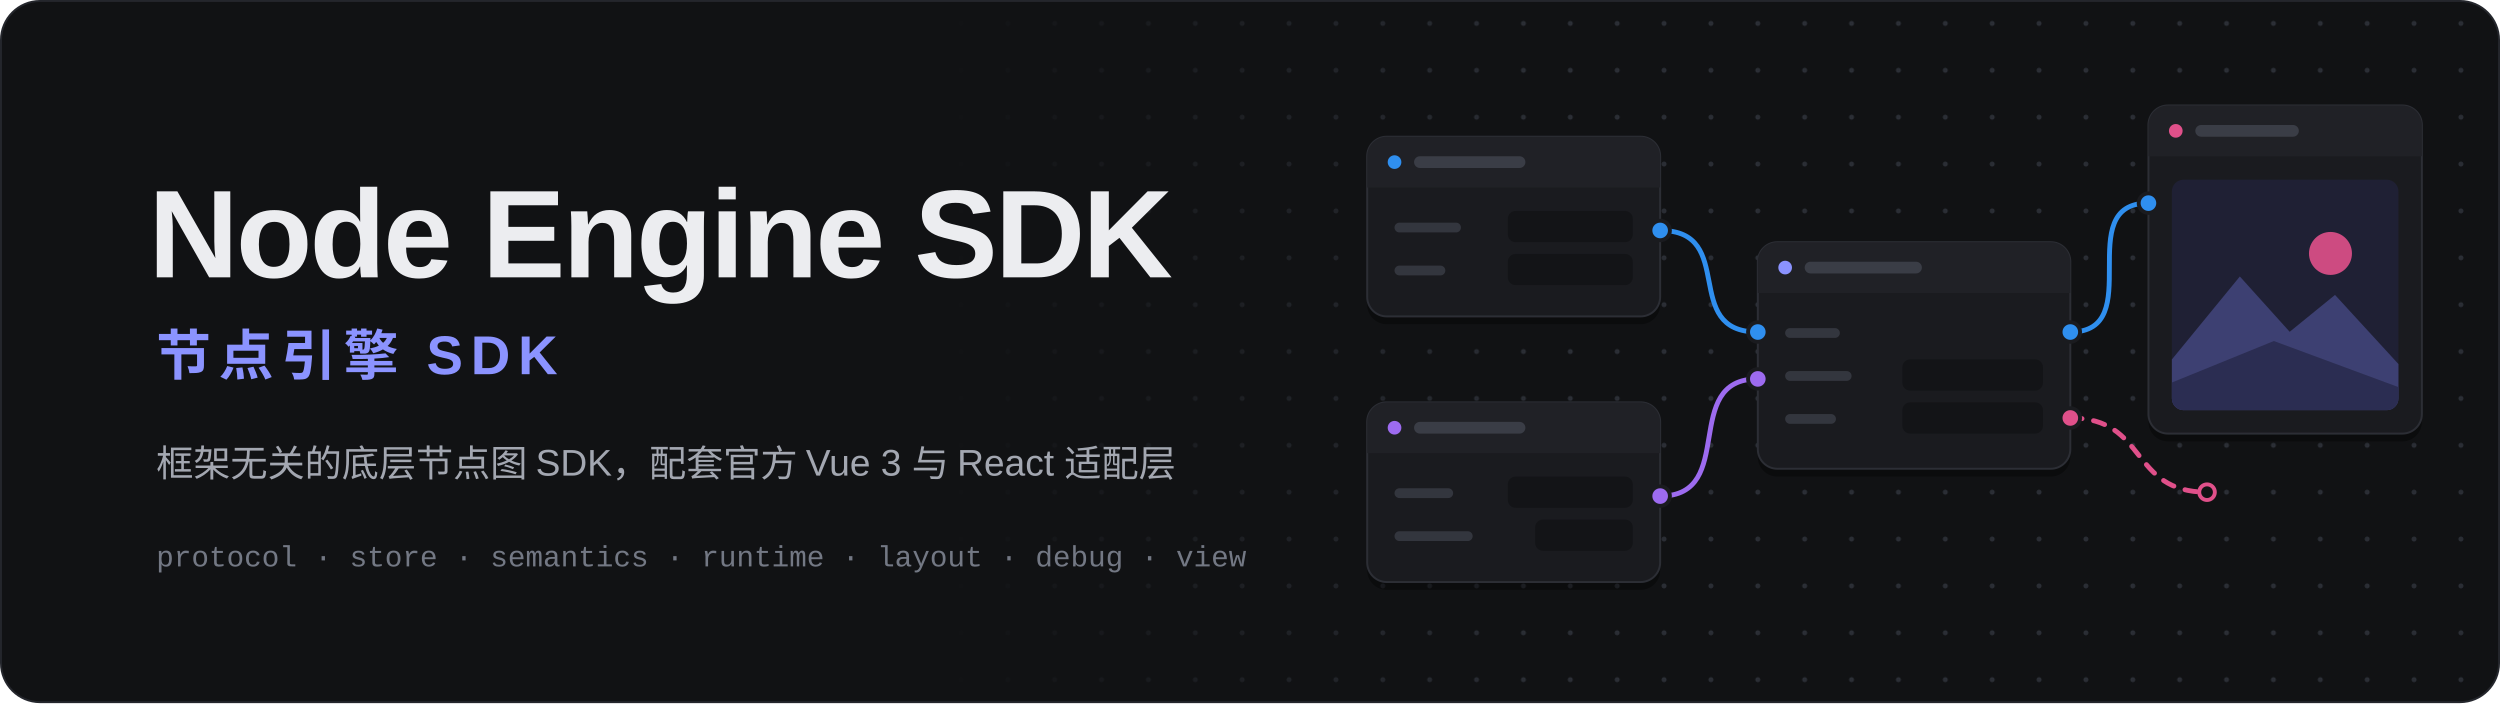
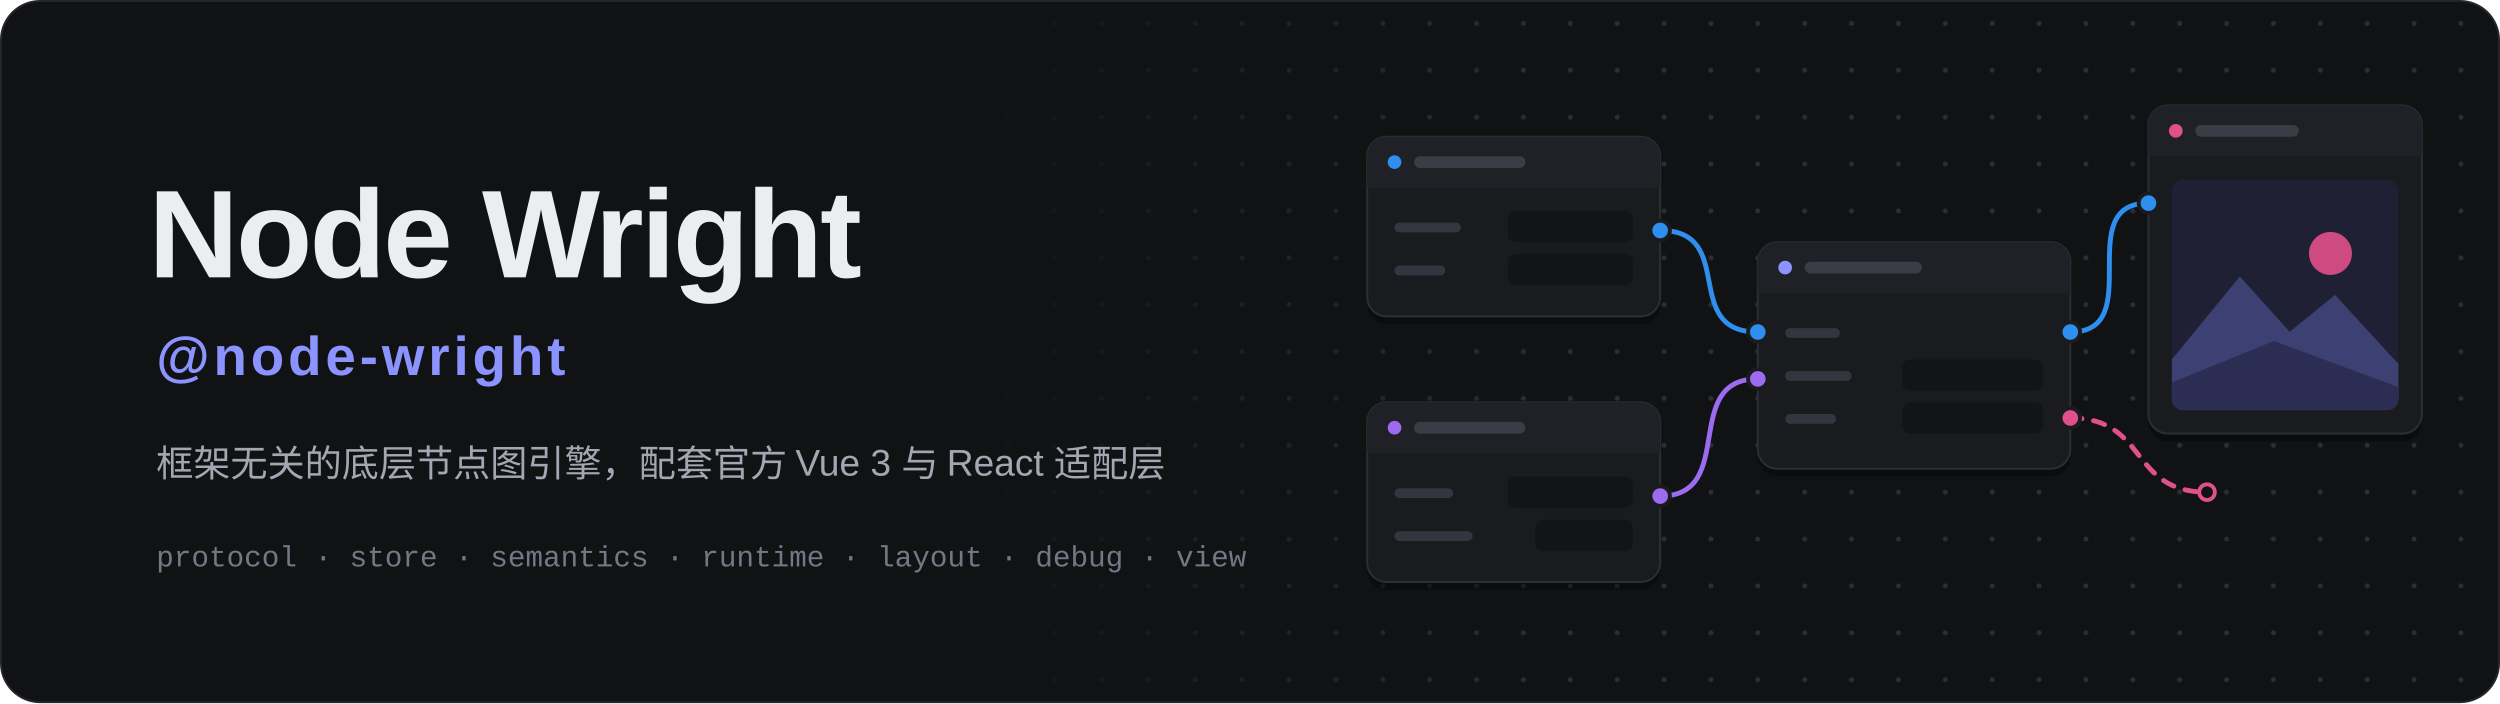
<svg xmlns="http://www.w3.org/2000/svg" width="1280" height="360" viewBox="0 0 1280 360" role="img" aria-labelledby="title-dark">
  <defs>
    <pattern id="dots-dark" width="24" height="24" patternUnits="userSpaceOnUse">
      <circle cx="12" cy="12" r="1.3" fill="#2a2d34" />
    </pattern>
    <linearGradient id="fade-dark" x1="0" x2="1" y1="0" y2="0">
      <stop offset="0.38" stop-color="#fff" stop-opacity="0" />
      <stop offset="0.62" stop-color="#fff" stop-opacity="1" />
    </linearGradient>
    <mask id="grid-mask-dark">
      <rect width="1280" height="360" fill="url(#fade-dark)" />
    </mask>
  </defs>
  <rect x="0.5" y="0.5" width="1279" height="359" rx="20" fill="#111214" stroke="#24262c" />
  <rect x="1" y="1" width="1278" height="358" rx="20" fill="url(#dots-dark)" mask="url(#grid-mask-dark)" />
  <g font-family="-apple-system, BlinkMacSystemFont, 'Segoe UI', 'Helvetica Neue', Arial, 'PingFang SC', 'Hiragino Sans GB', 'Microsoft YaHei', 'Noto Sans CJK SC', sans-serif">
-     <text x="76" y="142" fill="#ecedf0" font-size="64" font-weight="700" letter-spacing="-1.4">Node Engine SDK</text>
-     <text x="80" y="192" fill="#8b93ff" font-size="28" font-weight="600" letter-spacing="4">节点引擎 SDK</text>
-     <text x="80" y="244" fill="#a3a7b1" font-size="19">框架无关的底层节点图 SDK，配套官方 Vue 3 与 React 适配层</text>
+     <text x="76" y="142" fill="#ecedf0" font-size="64" font-weight="700" letter-spacing="-1.4">Node Wright</text>
+     <text x="80" y="192" fill="#8b93ff" font-size="28" font-weight="600" letter-spacing="2">@node-wright</text>
+     <text x="80" y="244" fill="#a3a7b1" font-size="19">框架无关的底层节点图引擎，配套官方 Vue 3 与 React 适配层</text>
  </g>
  <text x="80" y="290" fill="#737884" font-family="ui-monospace, SFMono-Regular, Menlo, Consolas, 'Liberation Mono', monospace" font-size="15">protocol · store · semantics · runtime · layout · debug · view</text>
  <g>
    <path d="M850 118C890 118 860 170 900 170" fill="none" stroke="#2f8fef" stroke-width="2.5" stroke-linecap="round" />
    <path d="M850 254C890 254 860 194 900 194" fill="none" stroke="#9d6bf0" stroke-width="2.5" stroke-linecap="round" />
    <path d="M1060 170C1100 170 1060 104 1100 104" fill="none" stroke="#2f8fef" stroke-width="2.5" stroke-linecap="round" />
    <path d="M1060 214C1100 214 1090 252 1130 252" fill="none" stroke="#e0508a" stroke-width="2.5" stroke-linecap="round" stroke-dasharray="6 6" />
    <g>
      <rect x="700" y="74" width="150" height="92" rx="10" fill="#000000" opacity="0.35" />
      <rect x="700" y="70" width="150" height="92" rx="10" fill="#1a1b1f" stroke="#2c2e35" />
      <path d="M700 80a10 10 0 0 1 10-10h130a10 10 0 0 1 10 10v16h-150z" fill="#202126" />
      <circle cx="714" cy="83" r="3.5" fill="#2f8fef" />
      <rect x="724" y="80" width="57" height="6" rx="3" fill="#3a3d46" />
      <rect x="714" y="114" width="34" height="5" rx="2.5" fill="#3a3d46" opacity="0.8" />
      <rect x="772" y="108" width="64" height="16" rx="4" fill="#131417" />
      <rect x="714" y="136" width="26" height="5" rx="2.5" fill="#3a3d46" opacity="0.8" />
      <rect x="772" y="130" width="64" height="16" rx="4" fill="#131417" />
      <circle cx="850" cy="118" r="5" fill="#2f8fef" stroke="#1a1b1f" stroke-width="2" />
    </g>
    <g>
      <rect x="700" y="210" width="150" height="92" rx="10" fill="#000000" opacity="0.35" />
      <rect x="700" y="206" width="150" height="92" rx="10" fill="#1a1b1f" stroke="#2c2e35" />
      <path d="M700 216a10 10 0 0 1 10-10h130a10 10 0 0 1 10 10v16h-150z" fill="#202126" />
      <circle cx="714" cy="219" r="3.5" fill="#9d6bf0" />
      <rect x="724" y="216" width="57" height="6" rx="3" fill="#3a3d46" />
      <rect x="714" y="250" width="30" height="5" rx="2.5" fill="#3a3d46" opacity="0.8" />
      <rect x="772" y="244" width="64" height="16" rx="4" fill="#131417" />
      <rect x="714" y="272" width="40" height="5" rx="2.5" fill="#3a3d46" opacity="0.8" />
      <rect x="786" y="266" width="50" height="16" rx="4" fill="#131417" />
      <circle cx="850" cy="254" r="5" fill="#9d6bf0" stroke="#1a1b1f" stroke-width="2" />
    </g>
    <g>
      <rect x="900" y="128" width="160" height="116" rx="10" fill="#000000" opacity="0.35" />
      <rect x="900" y="124" width="160" height="116" rx="10" fill="#1a1b1f" stroke="#2c2e35" />
      <path d="M900 134a10 10 0 0 1 10-10h140a10 10 0 0 1 10 10v16h-160z" fill="#202126" />
      <circle cx="914" cy="137" r="3.5" fill="#8b93ff" />
      <rect x="924" y="134" width="60" height="6" rx="3" fill="#3a3d46" />
      <rect x="914" y="168" width="28" height="5" rx="2.5" fill="#3a3d46" opacity="0.8" />
      <rect x="914" y="190" width="34" height="5" rx="2.5" fill="#3a3d46" opacity="0.8" />
      <rect x="974" y="184" width="72" height="16" rx="4" fill="#131417" />
      <rect x="914" y="212" width="26" height="5" rx="2.5" fill="#3a3d46" opacity="0.8" />
      <rect x="974" y="206" width="72" height="16" rx="4" fill="#131417" />
      <circle cx="900" cy="170" r="5" fill="#2f8fef" stroke="#1a1b1f" stroke-width="2" />
      <circle cx="900" cy="194" r="5" fill="#9d6bf0" stroke="#1a1b1f" stroke-width="2" />
      <circle cx="1060" cy="170" r="5" fill="#2f8fef" stroke="#1a1b1f" stroke-width="2" />
      <circle cx="1060" cy="214" r="5" fill="#e0508a" stroke="#1a1b1f" stroke-width="2" />
    </g>
    <g>
      <rect x="1100" y="58" width="140" height="168" rx="10" fill="#000000" opacity="0.35" />
      <rect x="1100" y="54" width="140" height="168" rx="10" fill="#1a1b1f" stroke="#2c2e35" />
      <path d="M1100 64a10 10 0 0 1 10-10h120a10 10 0 0 1 10 10v16h-140z" fill="#202126" />
      <circle cx="1114" cy="67" r="3.5" fill="#e0508a" />
      <rect x="1124" y="64" width="53" height="6" rx="3" fill="#3a3d46" />
      <clipPath id="img-dark">
        <rect x="1112" y="92" width="116" height="118" rx="6" />
      </clipPath>
      <g clip-path="url(#img-dark)">
        <rect x="1112" y="92" width="116" height="118" fill="#1f2034" />
        <circle cx="1193.2" cy="129.76" r="11" fill="#e0508a" opacity="0.9" />
        <path d="M1112 184.04L1146.8 141.56L1172.32 169.88L1195.52 151.0L1228 186.4V210H1112z" fill="#3d4072" />
        <path d="M1112 195.84L1164.2 174.6L1228 198.2V210H1112z" fill="#2b2d52" />
      </g>
      <circle cx="1100" cy="104" r="5" fill="#2f8fef" stroke="#1a1b1f" stroke-width="2" />
    </g>
    <circle cx="1130" cy="252" r="4" fill="none" stroke="#e0508a" stroke-width="2" />
  </g>
</svg>
